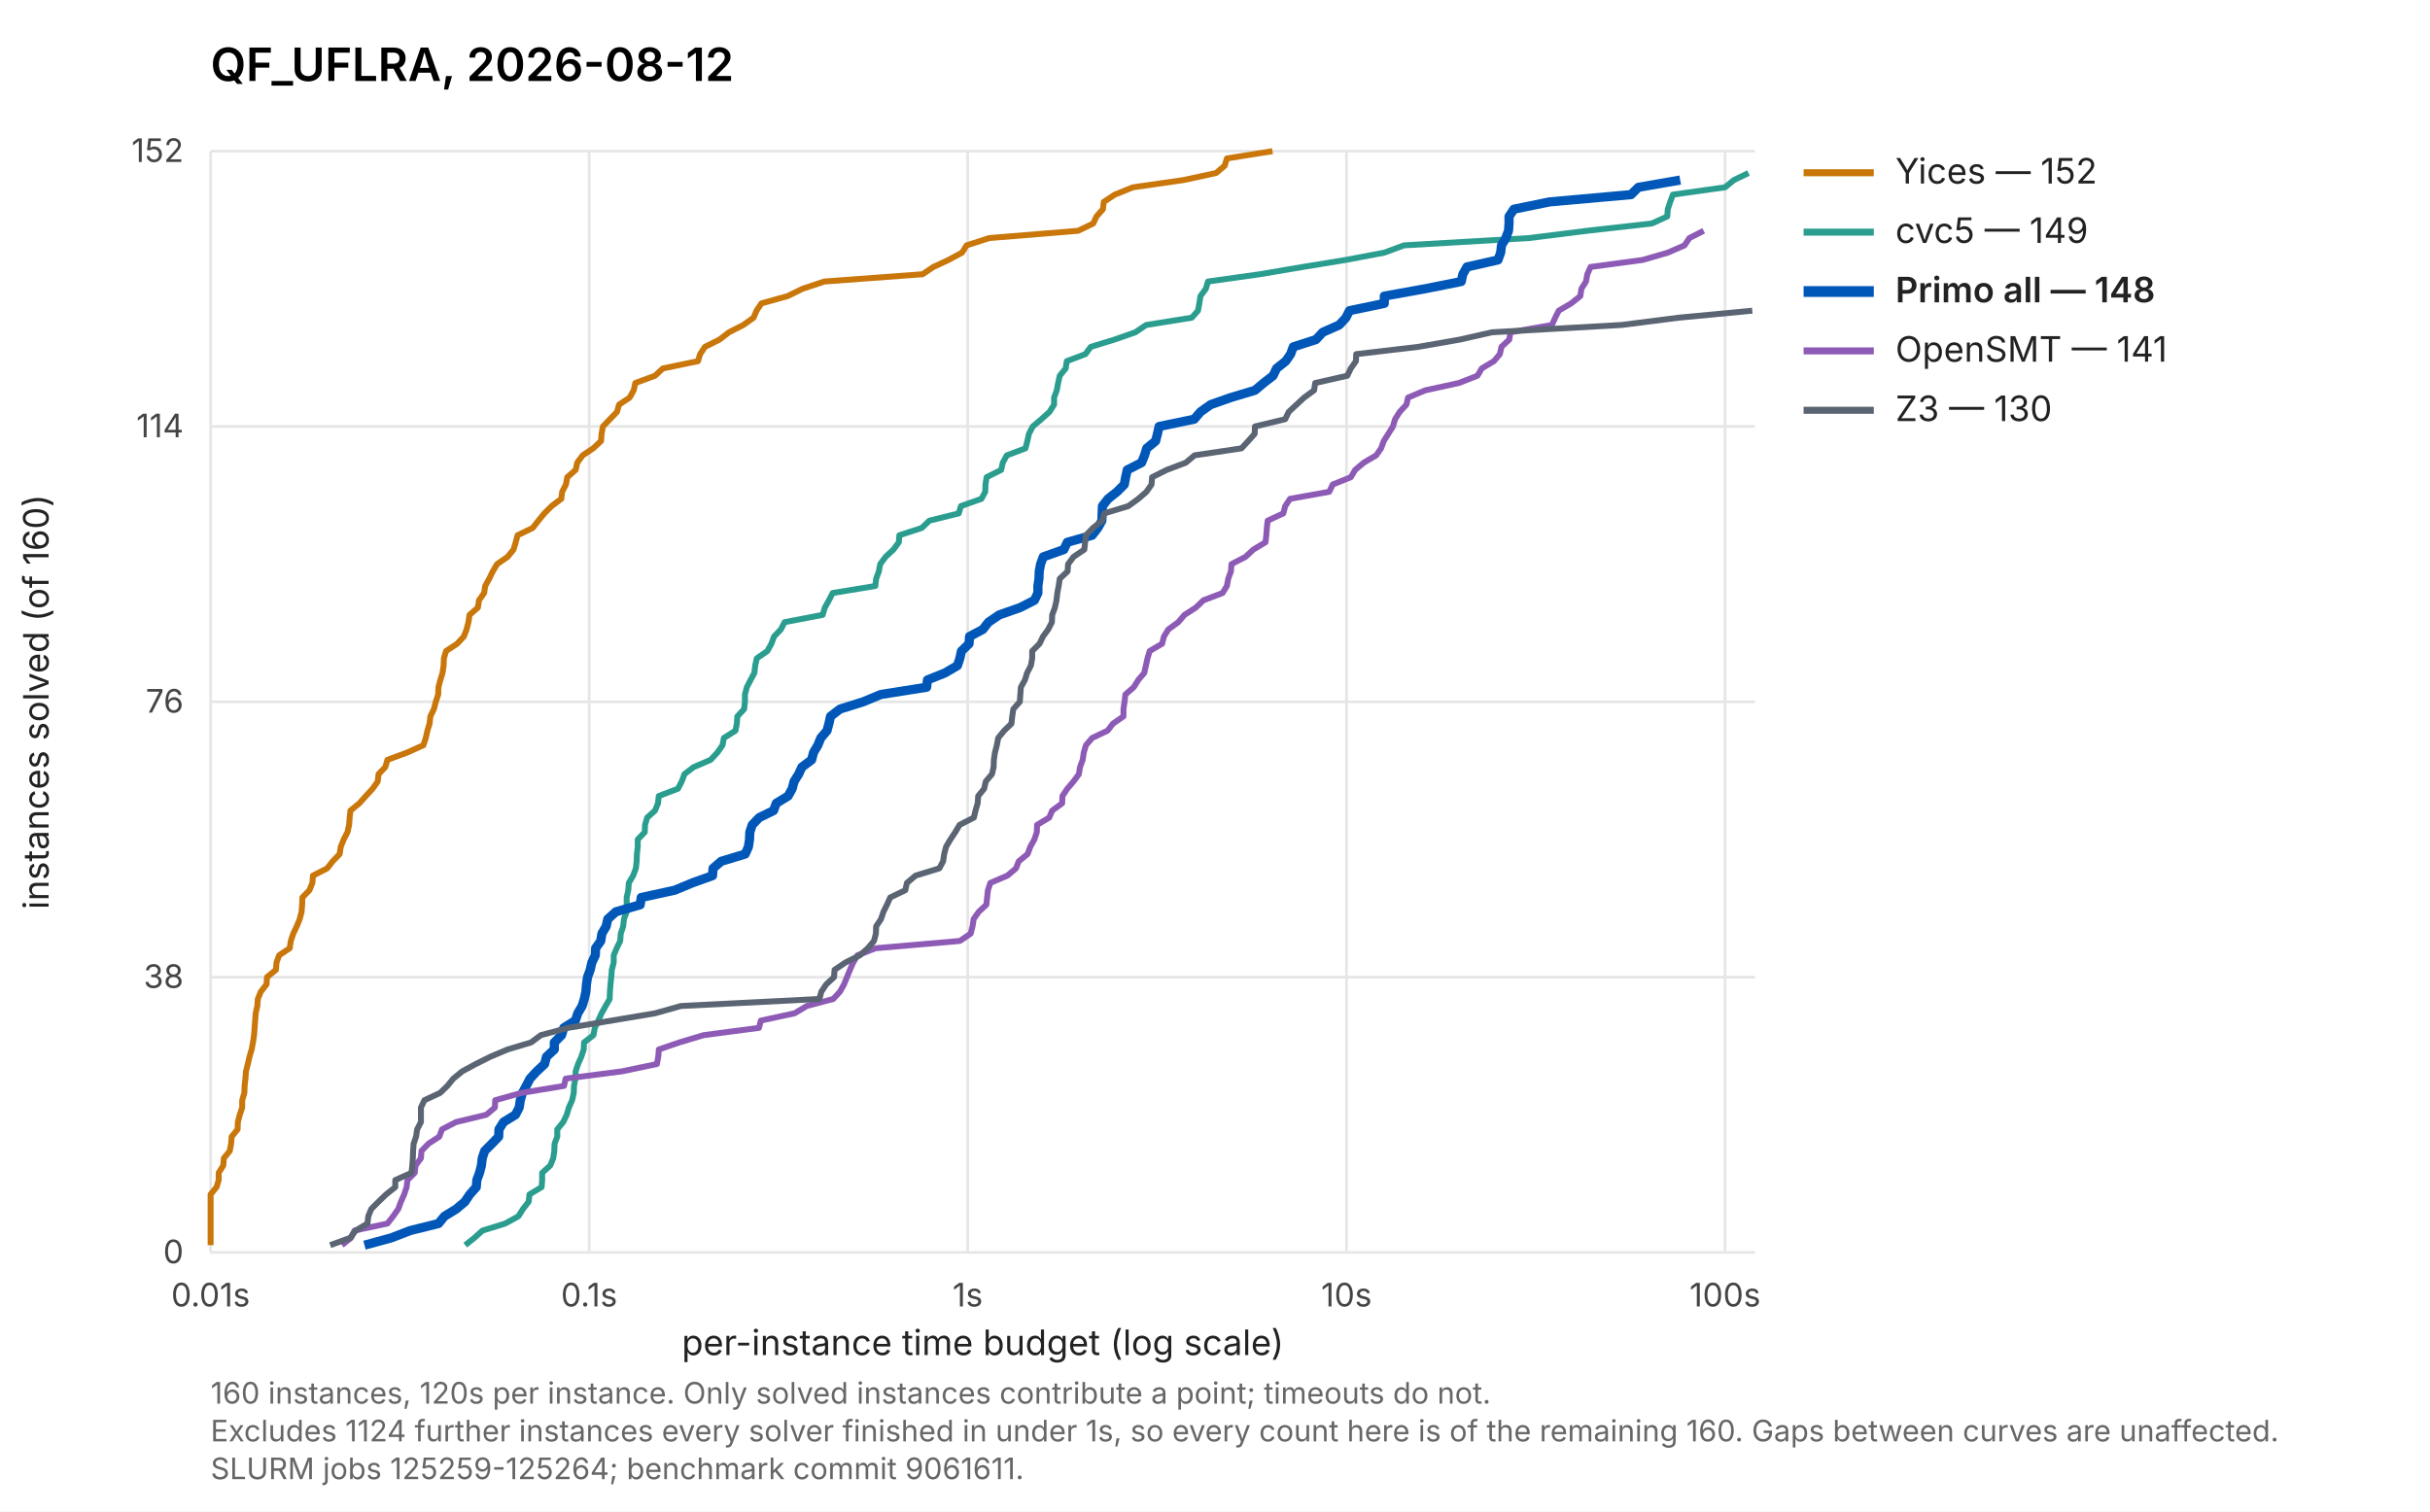
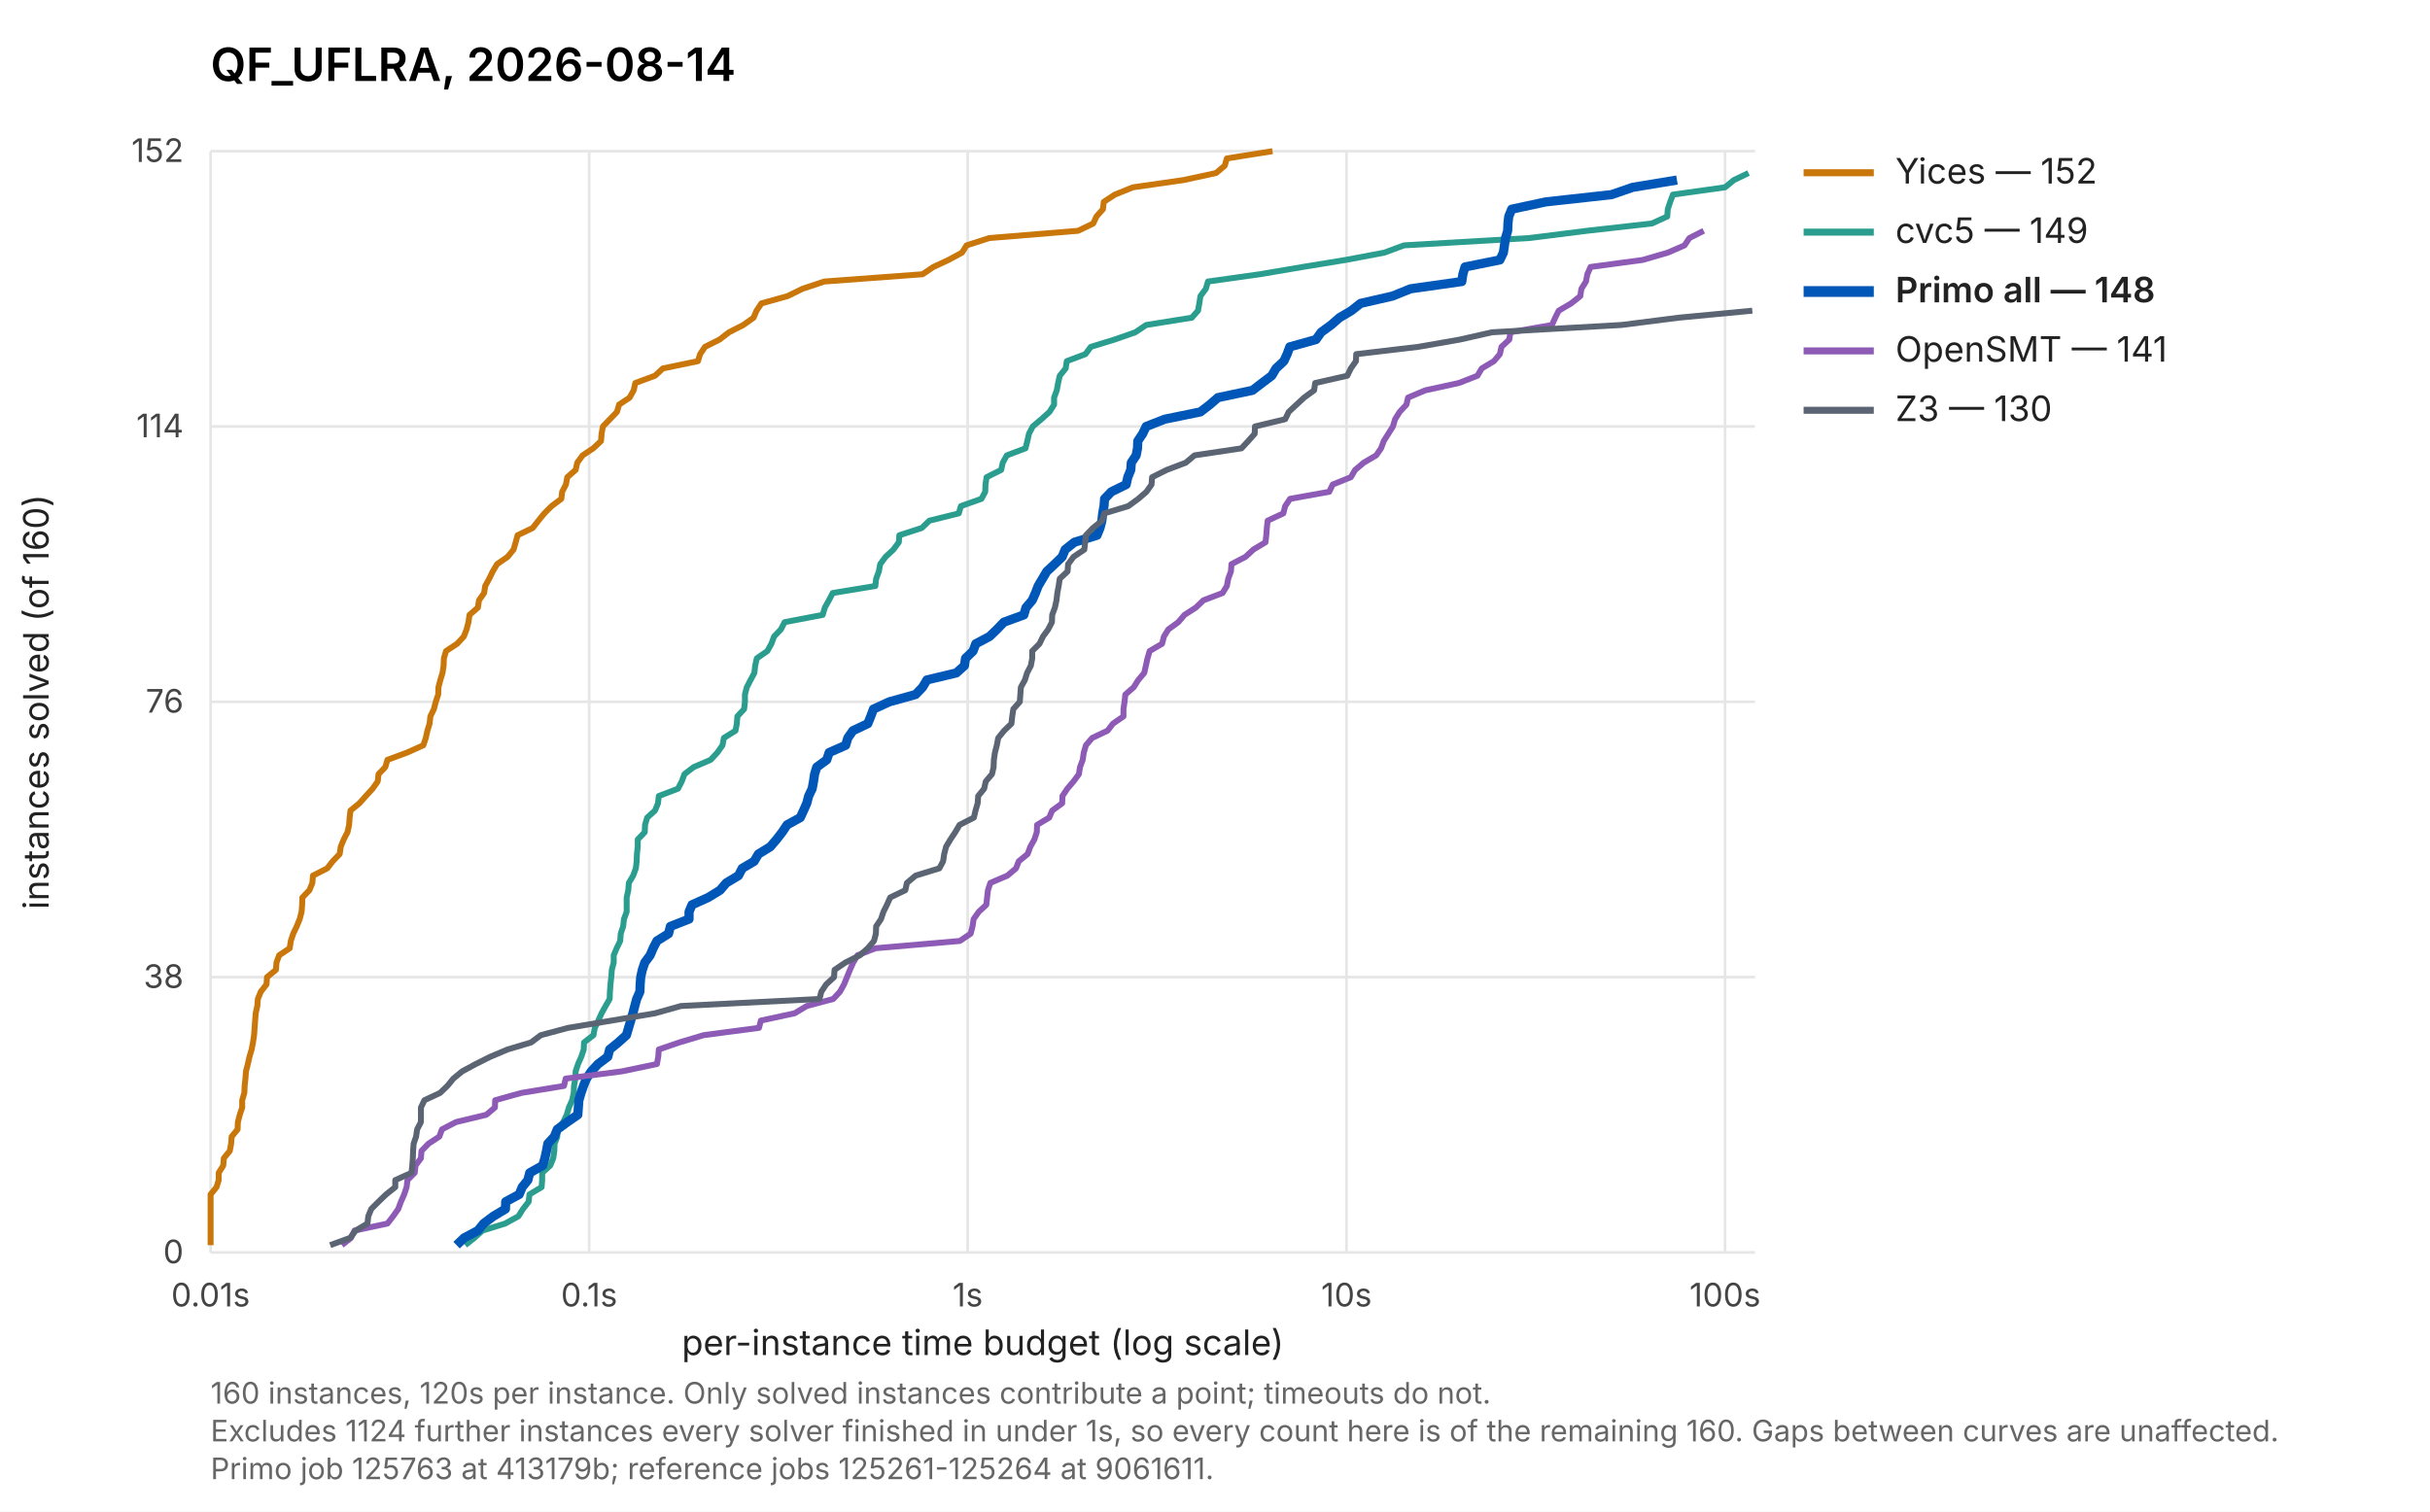
<svg xmlns="http://www.w3.org/2000/svg" width="900" height="560" viewBox="0 0 900 560" font-family="system-ui,-apple-system,sans-serif">
  <rect width="100%" height="100%" fill="#ffffff" />
-   <text x="78" y="30" font-size="17" font-weight="600">QF_UFLRA, 2026-08-12</text>
+   <text x="78" y="30" font-size="17" font-weight="600">QF_UFLRA, 2026-08-14</text>
  <line x1="78.0" y1="56" x2="78.0" y2="464" stroke="#e6e6e6" stroke-width="1" />
  <text x="78.0" y="484" font-size="12" text-anchor="middle" fill="#444">0.01s</text>
  <line x1="218.2" y1="56" x2="218.2" y2="464" stroke="#e6e6e6" stroke-width="1" />
  <text x="218.2" y="484" font-size="12" text-anchor="middle" fill="#444">0.1s</text>
  <line x1="358.4" y1="56" x2="358.4" y2="464" stroke="#e6e6e6" stroke-width="1" />
  <text x="358.4" y="484" font-size="12" text-anchor="middle" fill="#444">1s</text>
  <line x1="498.7" y1="56" x2="498.7" y2="464" stroke="#e6e6e6" stroke-width="1" />
  <text x="498.7" y="484" font-size="12" text-anchor="middle" fill="#444">10s</text>
  <line x1="638.9" y1="56" x2="638.9" y2="464" stroke="#e6e6e6" stroke-width="1" />
  <text x="638.9" y="484" font-size="12" text-anchor="middle" fill="#444">100s</text>
  <line x1="78" y1="464.0" x2="650" y2="464.0" stroke="#e6e6e6" stroke-width="1" />
  <text x="68" y="468.0" font-size="12" text-anchor="end" fill="#444">0</text>
  <line x1="78" y1="362.0" x2="650" y2="362.0" stroke="#e6e6e6" stroke-width="1" />
  <text x="68" y="366.0" font-size="12" text-anchor="end" fill="#444">38</text>
  <line x1="78" y1="260.0" x2="650" y2="260.0" stroke="#e6e6e6" stroke-width="1" />
  <text x="68" y="264.0" font-size="12" text-anchor="end" fill="#444">76</text>
  <line x1="78" y1="158.0" x2="650" y2="158.0" stroke="#e6e6e6" stroke-width="1" />
  <text x="68" y="162.0" font-size="12" text-anchor="end" fill="#444">114</text>
  <line x1="78" y1="56.0" x2="650" y2="56.0" stroke="#e6e6e6" stroke-width="1" />
  <text x="68" y="60.0" font-size="12" text-anchor="end" fill="#444">152</text>
  <text x="364" y="502" font-size="13" text-anchor="middle" fill="#222">per-instance time budget (log scale)</text>
  <text x="18" y="260" font-size="13" fill="#222" transform="rotate(-90 18 260)" text-anchor="middle">instances solved (of 160)</text>
  <polyline points="78.0,461.3 78.0,458.6 78.0,455.9 78.0,453.3 78.0,450.6 78.0,447.9 78.0,445.2 78.0,442.5 80.2,439.8 81.0,437.2 81.0,434.5 82.7,431.8 82.9,429.1 85.1,426.4 85.6,423.7 85.8,421.1 88.0,418.4 88.1,415.7 88.8,413.0 89.7,410.3 89.7,407.6 90.5,404.9 90.6,402.3 90.9,399.6 91.1,396.9 91.8,394.2 92.4,391.5 93.2,388.8 93.7,386.2 94.1,383.5 94.3,380.8 94.5,378.1 94.7,375.4 95.3,372.7 95.5,370.1 96.6,367.4 98.7,364.7 98.9,362.0 102.2,359.3 102.4,356.6 103.4,353.9 107.3,351.3 107.7,348.6 108.6,345.9 109.9,343.2 111.0,340.5 111.7,337.8 111.9,335.2 112.0,332.5 114.6,329.8 115.7,327.1 115.9,324.4 121.2,321.7 123.2,319.1 125.8,316.4 126.2,313.7 127.3,311.0 128.7,308.3 129.3,305.6 129.5,302.9 129.8,300.3 133.1,297.6 135.5,294.9 138.0,292.2 139.9,289.5 140.2,286.8 142.7,284.2 143.5,281.5 150.8,278.8 156.8,276.1 157.7,273.4 158.3,270.7 159.1,268.1 159.4,265.4 160.7,262.7 161.4,260.0 162.3,257.3 162.4,254.6 163.1,251.9 163.9,249.3 164.3,246.6 164.4,243.9 165.2,241.2 169.3,238.5 171.8,235.8 172.8,233.2 173.5,230.5 173.9,227.8 177.0,225.1 177.4,222.4 179.3,219.7 179.7,217.1 181.2,214.4 182.5,211.7 184.1,209.0 188.0,206.3 190.2,203.6 191.0,200.9 191.7,198.3 197.3,195.6 199.4,192.9 201.6,190.2 204.3,187.5 207.9,184.8 208.2,182.2 209.6,179.5 210.1,176.8 213.2,174.1 213.8,171.4 215.8,168.7 219.7,166.1 222.6,163.4 222.8,160.7 223.3,158.0 225.9,155.3 228.5,152.6 229.3,149.9 233.2,147.3 234.7,144.6 235.3,141.9 242.6,139.2 245.5,136.5 258.5,133.8 259.3,131.2 261.1,128.5 266.5,125.8 270.0,123.1 275.3,120.4 279.1,117.7 280.2,115.1 282.0,112.4 291.7,109.7 297.2,107.0 305.3,104.3 341.7,101.6 345.7,98.9 351.3,96.3 356.3,93.6 358.0,90.9 366.4,88.2 399.3,85.5 404.9,82.8 406.1,80.2 408.5,77.5 408.8,74.8 412.9,72.1 419.6,69.4 438.4,66.7 450.4,64.1 453.6,61.4 454.4,58.7 471.3,56.0" fill="none" stroke="#c9760a" stroke-width="2.2" stroke-linejoin="round" />
  <line x1="668" y1="64" x2="694" y2="64" stroke="#c9760a" stroke-width="2.6" />
  <text x="702" y="68" font-size="13" fill="#222">Yices — 152</text>
  <polyline points="172.3,461.3 175.7,458.6 178.7,455.9 187.1,453.3 192.0,450.6 193.7,447.9 195.8,445.2 196.1,442.5 200.6,439.8 200.8,437.2 200.8,434.5 203.8,431.8 204.9,429.1 205.3,426.4 205.4,423.7 206.4,421.1 206.4,418.4 208.6,415.7 209.9,413.0 210.7,410.3 211.9,407.6 212.5,404.9 212.6,402.3 213.1,399.6 213.2,396.9 214.1,394.2 215.3,391.5 216.2,388.8 216.3,386.2 219.8,383.5 220.3,380.8 221.6,378.1 222.8,375.4 224.3,372.7 225.8,370.1 225.9,367.4 226.1,364.7 226.4,362.0 226.6,359.3 227.3,356.6 227.3,353.9 228.4,351.3 229.7,348.6 229.9,345.9 230.8,343.2 231.1,340.5 232.1,337.8 232.1,335.2 232.1,332.5 232.7,329.8 232.9,327.1 234.5,324.4 235.5,321.7 235.8,319.1 235.9,316.4 236.2,313.7 236.2,311.0 238.8,308.3 238.9,305.6 239.7,302.9 242.6,300.3 243.7,297.6 244.0,294.9 251.1,292.2 252.5,289.5 253.5,286.8 256.9,284.2 263.2,281.5 265.7,278.8 267.6,276.1 268.1,273.4 272.4,270.7 272.9,268.1 273.1,265.4 275.6,262.7 275.9,260.0 275.9,257.3 276.6,254.6 278.0,251.9 279.4,249.3 279.7,246.6 280.3,243.9 284.2,241.2 285.7,238.5 286.7,235.8 289.2,233.2 290.6,230.5 304.7,227.8 305.5,225.1 307.0,222.4 308.4,219.7 324.2,217.1 324.5,214.4 325.5,211.7 326.0,209.0 328.0,206.3 330.9,203.6 332.9,200.9 333.1,198.3 341.4,195.6 344.2,192.9 355.1,190.2 355.9,187.5 363.5,184.8 364.9,182.2 365.0,179.5 365.4,176.8 370.8,174.1 371.4,171.4 372.9,168.7 379.8,166.1 380.5,163.4 381.1,160.7 382.5,158.0 385.7,155.3 388.7,152.6 390.4,149.9 390.4,147.3 391.4,144.6 391.9,141.9 392.5,139.2 394.7,136.5 395.1,133.8 402.0,131.2 404.0,128.5 412.8,125.8 420.5,123.1 424.5,120.4 441.4,117.7 443.7,115.1 444.2,112.4 444.6,109.7 446.6,107.0 447.4,104.3 466.6,101.6 482.5,98.9 498.4,96.3 512.7,93.6 520.0,90.9 566.3,88.2 587.8,85.5 611.8,82.8 617.5,80.2 617.7,77.5 618.6,74.8 619.6,72.1 638.9,69.4 642.2,66.7 647.6,64.1" fill="none" stroke="#2a9d8f" stroke-width="2.2" stroke-linejoin="round" />
  <line x1="668" y1="86" x2="694" y2="86" stroke="#2a9d8f" stroke-width="2.6" />
  <text x="702" y="90" font-size="13" fill="#222">cvc5 — 149</text>
-   <polyline points="135.0,461.3 144.9,458.6 151.9,455.9 162.4,453.3 164.6,450.6 169.0,447.9 172.2,445.2 174.0,442.5 176.4,439.8 176.6,437.2 177.6,434.5 178.3,431.8 178.6,429.1 179.5,426.4 182.2,423.7 184.7,421.1 184.8,418.4 186.5,415.7 190.9,413.0 192.3,410.3 192.7,407.6 193.5,404.9 194.9,402.3 196.3,399.6 198.8,396.9 201.7,394.2 202.4,391.5 205.3,388.8 205.3,386.2 208.0,383.5 208.8,380.8 213.1,378.1 214.0,375.4 215.6,372.7 216.4,370.1 217.0,367.4 217.2,364.7 217.6,362.0 218.6,359.3 219.2,356.6 220.5,353.9 220.6,351.3 222.5,348.6 222.9,345.9 224.5,343.2 225.1,340.5 228.1,337.8 237.1,335.2 237.5,332.5 249.9,329.8 256.4,327.1 263.9,324.4 264.1,321.7 267.1,319.1 276.0,316.4 277.2,313.7 277.6,311.0 277.7,308.3 278.6,305.6 281.2,302.9 286.5,300.3 287.5,297.6 291.9,294.9 293.4,292.2 294.1,289.5 295.8,286.8 297.0,284.2 300.6,281.5 301.3,278.8 302.9,276.1 304.0,273.4 306.3,270.7 307.0,268.1 307.6,265.4 311.1,262.7 319.7,260.0 326.2,257.3 343.2,254.6 343.5,251.9 350.0,249.3 354.6,246.6 355.5,243.9 356.1,241.2 358.9,238.5 359.1,235.8 364.0,233.2 366.1,230.5 370.1,227.8 377.8,225.1 383.1,222.4 384.4,219.7 384.4,217.1 384.8,214.4 384.9,211.7 385.4,209.0 386.4,206.3 394.0,203.6 395.3,200.9 404.5,198.3 406.6,195.6 408.1,192.9 408.2,190.2 408.3,187.5 410.4,184.8 413.7,182.2 416.4,179.5 416.9,176.8 417.5,174.1 422.8,171.4 423.9,168.7 424.7,166.1 428.0,163.4 428.7,160.7 429.3,158.0 442.3,155.3 444.6,152.6 448.4,149.9 455.8,147.3 464.8,144.6 468.0,141.9 471.5,139.2 472.8,136.5 476.2,133.8 478.0,131.2 479.0,128.5 487.4,125.8 489.9,123.1 496.0,120.4 498.5,117.7 499.8,115.1 512.7,112.4 512.7,109.7 527.7,107.0 541.2,104.3 541.8,101.6 543.3,98.9 554.8,96.3 555.8,93.6 556.1,90.9 557.7,88.2 558.7,85.5 558.9,82.8 558.9,80.2 560.7,77.5 573.9,74.8 604.1,72.1 606.8,69.4 622.3,66.7" fill="none" stroke="#0057b8" stroke-width="3.4" stroke-linejoin="round" />
+   <polyline points="169.1,461.3 171.9,458.6 177.0,455.9 179.1,453.3 182.7,450.6 187.2,447.9 187.3,445.2 192.3,442.5 193.4,439.8 195.5,437.2 196.2,434.5 201.0,431.8 201.8,429.1 202.4,426.4 202.9,423.7 205.3,421.1 206.4,418.4 210.1,415.7 214.0,413.0 214.2,410.3 214.4,407.6 215.2,404.9 216.1,402.3 217.2,399.6 219.0,396.9 221.5,394.2 225.1,391.5 225.8,388.8 229.0,386.2 232.0,383.5 232.8,380.8 233.6,378.1 234.4,375.4 235.1,372.7 235.8,370.1 237.0,367.4 237.1,364.7 237.3,362.0 237.9,359.3 238.8,356.6 240.8,353.9 241.9,351.3 243.3,348.6 247.6,345.9 248.3,343.2 255.2,340.5 255.2,337.8 256.3,335.2 262.3,332.5 266.7,329.8 269.0,327.1 273.5,324.4 274.9,321.7 279.3,319.1 280.9,316.4 285.3,313.7 287.6,311.0 289.7,308.3 291.5,305.6 296.4,302.9 297.6,300.3 298.8,297.6 299.5,294.9 300.8,292.2 301.3,289.5 301.7,286.8 302.5,284.2 306.2,281.5 307.1,278.8 313.2,276.1 314.0,273.4 315.9,270.7 321.4,268.1 322.5,265.4 323.5,262.7 329.4,260.0 339.1,257.3 341.7,254.6 343.3,251.9 354.2,249.3 357.2,246.6 357.6,243.9 360.4,241.2 361.4,238.5 366.5,235.8 369.2,233.2 371.8,230.5 379.2,227.8 380.0,225.1 382.3,222.4 383.5,219.7 384.5,217.1 386.1,214.4 387.7,211.7 390.6,209.0 393.4,206.3 394.5,203.6 397.9,200.9 406.3,198.3 407.4,195.6 408.1,192.9 408.4,190.2 408.9,187.5 409.1,184.8 411.6,182.2 417.1,179.5 417.7,176.8 418.8,174.1 419.0,171.4 420.8,168.7 421.3,166.1 421.4,163.4 423.2,160.7 424.5,158.0 431.4,155.3 444.6,152.6 448.1,149.9 451.1,147.3 463.9,144.6 467.4,141.9 471.0,139.2 472.6,136.5 475.5,133.8 476.7,131.2 477.7,128.5 487.4,125.8 489.3,123.1 493.0,120.4 496.1,117.7 500.5,115.1 503.9,112.4 515.7,109.7 522.4,107.0 541.4,104.3 541.8,101.6 542.6,98.9 555.5,96.3 556.8,93.6 557.2,90.9 557.6,88.2 558.4,85.5 558.5,82.8 558.8,80.2 559.9,77.5 572.5,74.8 596.9,72.1 604.7,69.4 621.1,66.7" fill="none" stroke="#0057b8" stroke-width="3.4" stroke-linejoin="round" />
  <line x1="668" y1="108" x2="694" y2="108" stroke="#0057b8" stroke-width="4.0" />
  <text x="702" y="112" font-size="13" fill="#222" font-weight="600">Primo all — 148</text>
  <polyline points="126.6,461.3 130.0,458.6 131.3,455.9 143.5,453.3 145.6,450.6 147.5,447.9 148.5,445.2 149.7,442.5 150.6,439.8 150.9,437.2 153.6,434.5 153.9,431.8 155.9,429.1 156.1,426.4 158.7,423.7 162.7,421.1 163.7,418.4 168.9,415.7 180.1,413.0 183.3,410.3 183.4,407.6 193.1,404.9 208.9,402.3 209.5,399.6 230.4,396.9 243.3,394.2 243.8,391.5 244.0,388.8 251.6,386.2 260.6,383.5 281.1,380.8 281.8,378.1 294.3,375.4 298.8,372.7 308.6,370.1 311.1,367.4 312.6,364.7 313.7,362.0 314.8,359.3 316.0,356.6 317.6,353.9 324.3,351.3 355.5,348.6 359.5,345.9 360.2,343.2 360.6,340.5 362.5,337.8 365.3,335.2 365.6,332.5 365.9,329.8 366.8,327.1 373.1,324.4 376.3,321.7 377.3,319.1 380.6,316.4 381.6,313.7 383.1,311.0 384.0,308.3 384.1,305.6 388.6,302.9 389.7,300.3 393.4,297.6 393.5,294.9 395.3,292.2 397.6,289.5 399.6,286.8 400.0,284.2 401.0,281.5 401.4,278.8 402.2,276.1 404.5,273.4 410.2,270.7 412.2,268.1 416.1,265.4 416.1,262.7 416.5,260.0 416.8,257.3 419.9,254.6 421.6,251.9 423.8,249.3 424.4,246.6 425.0,243.9 425.8,241.2 430.4,238.5 431.1,235.8 432.7,233.2 436.4,230.5 438.7,227.8 442.9,225.1 445.7,222.4 452.8,219.7 454.4,217.1 454.9,214.4 455.9,211.7 456.1,209.0 461.3,206.3 464.2,203.6 468.7,200.9 469.0,198.3 469.2,195.6 469.5,192.9 475.3,190.2 476.0,187.5 477.8,184.8 492.3,182.2 493.6,179.5 500.3,176.8 501.9,174.1 505.1,171.4 509.7,168.7 511.5,166.1 512.5,163.4 514.2,160.7 515.9,158.0 516.7,155.3 518.4,152.6 520.9,149.9 521.5,147.3 527.9,144.6 540.3,141.9 547.2,139.2 548.8,136.5 553.3,133.8 555.5,131.2 556.1,128.5 559.0,125.8 559.4,123.1 574.8,120.4 576.0,117.7 577.3,115.1 581.9,112.4 585.3,109.7 585.7,107.0 587.4,104.3 587.9,101.6 589.1,98.9 608.4,96.3 617.7,93.6 623.9,90.9 625.7,88.2 631.0,85.5" fill="none" stroke="#8d5bb5" stroke-width="2.2" stroke-linejoin="round" />
  <line x1="668" y1="130" x2="694" y2="130" stroke="#8d5bb5" stroke-width="2.6" />
  <text x="702" y="134" font-size="13" fill="#222">OpenSMT — 141</text>
  <polyline points="122.3,461.3 129.7,458.6 131.7,455.9 136.1,453.3 136.4,450.6 137.5,447.9 140.2,445.2 143.0,442.5 146.4,439.8 146.4,437.2 152.4,434.5 152.7,431.8 152.9,429.1 153.0,426.4 153.2,423.7 154.1,421.1 154.5,418.4 155.9,415.7 155.9,413.0 155.9,410.3 157.2,407.6 163.0,404.9 165.7,402.3 167.9,399.6 171.2,396.9 176.2,394.2 181.6,391.5 188.0,388.8 196.7,386.2 200.3,383.5 210.4,380.8 226.5,378.1 242.6,375.4 252.2,372.7 303.5,370.1 304.2,367.4 306.0,364.7 308.9,362.0 309.1,359.3 313.1,356.6 318.5,353.9 321.4,351.3 323.7,348.6 324.4,345.9 324.5,343.2 326.3,340.5 327.2,337.8 328.5,335.2 329.7,332.5 335.3,329.8 335.9,327.1 339.1,324.4 347.9,321.7 349.3,319.1 349.7,316.4 350.4,313.7 352.0,311.0 353.8,308.3 355.4,305.6 360.7,302.9 361.3,300.3 362.1,297.6 362.3,294.9 364.5,292.2 365.1,289.5 367.4,286.8 368.0,284.2 368.1,281.5 368.5,278.8 369.2,276.1 369.7,273.4 371.9,270.7 374.6,268.1 374.9,265.4 375.3,262.7 377.7,260.0 377.9,257.3 378.1,254.6 379.6,251.9 380.4,249.3 381.8,246.6 382.3,243.9 382.3,241.2 385.0,238.5 386.3,235.8 388.2,233.2 389.6,230.5 389.7,227.8 390.7,225.1 391.3,222.4 391.6,219.7 392.1,217.1 392.5,214.4 395.4,211.7 395.6,209.0 397.6,206.3 401.6,203.6 401.9,200.9 402.2,198.3 404.8,195.6 408.2,192.9 409.0,190.2 417.9,187.5 421.6,184.8 424.6,182.2 426.5,179.5 426.7,176.8 432.1,174.1 439.2,171.4 442.4,168.7 459.8,166.1 462.3,163.4 464.7,160.7 464.8,158.0 476.0,155.3 477.3,152.6 480.2,149.9 483.0,147.3 486.7,144.6 487.1,141.9 499.0,139.2 500.3,136.5 502.2,133.8 502.3,131.2 525.3,128.5 540.7,125.8 552.6,123.1 600.5,120.4 621.7,117.7 649.0,115.1" fill="none" stroke="#5a6472" stroke-width="2.2" stroke-linejoin="round" />
  <line x1="668" y1="152" x2="694" y2="152" stroke="#5a6472" stroke-width="2.6" />
  <text x="702" y="156" font-size="13" fill="#222">Z3 — 130</text>
  <text x="78" y="520" font-size="11" fill="#666">160 instances, 120s per instance. Only solved instances contribute a point; timeouts do not.</text>
  <text x="78" y="534" font-size="11" fill="#666">Excludes 1124 further instances every solver finished in under 1s, so every count here is of the remaining 160. Gaps between curves are unaffected.</text>
-   <text x="78" y="548" font-size="11" fill="#666">SLURM jobs 125259-125264; benchmark commit 9061611.</text>
+   <text x="78" y="548" font-size="11" fill="#666">Primo job 125763 at 413179b; reference jobs 125261-125264 at 9061611.</text>
</svg>
